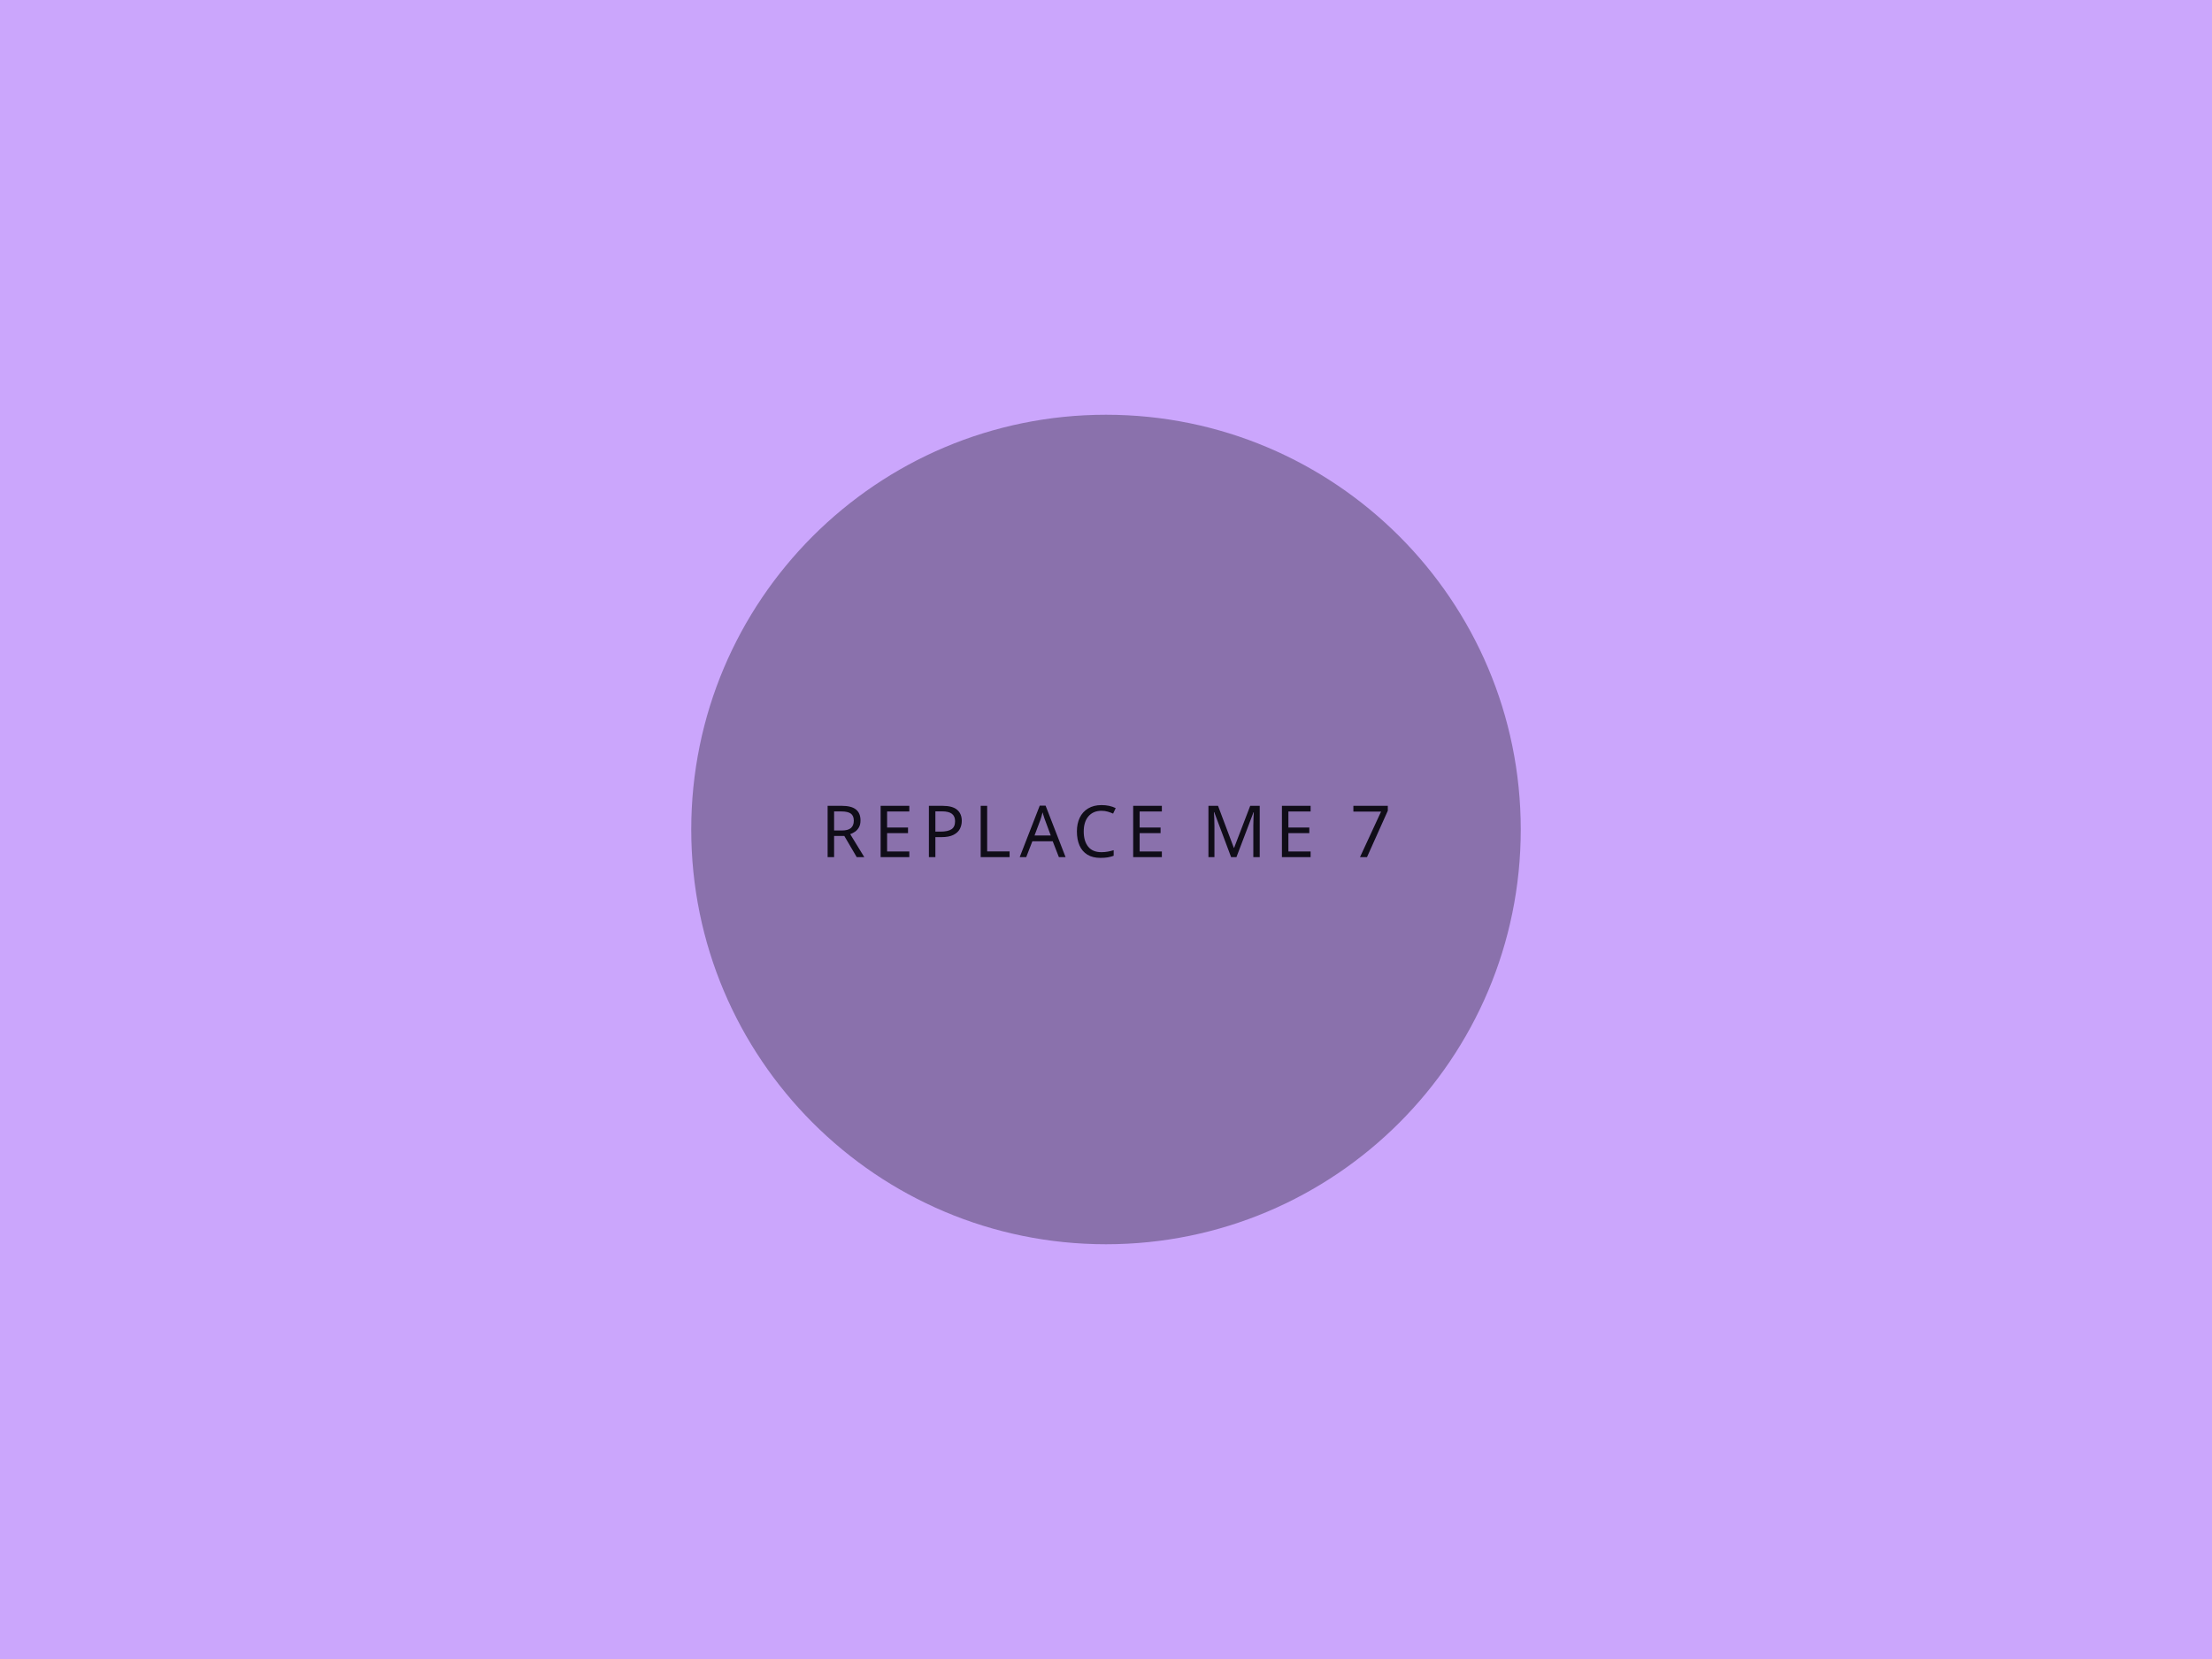
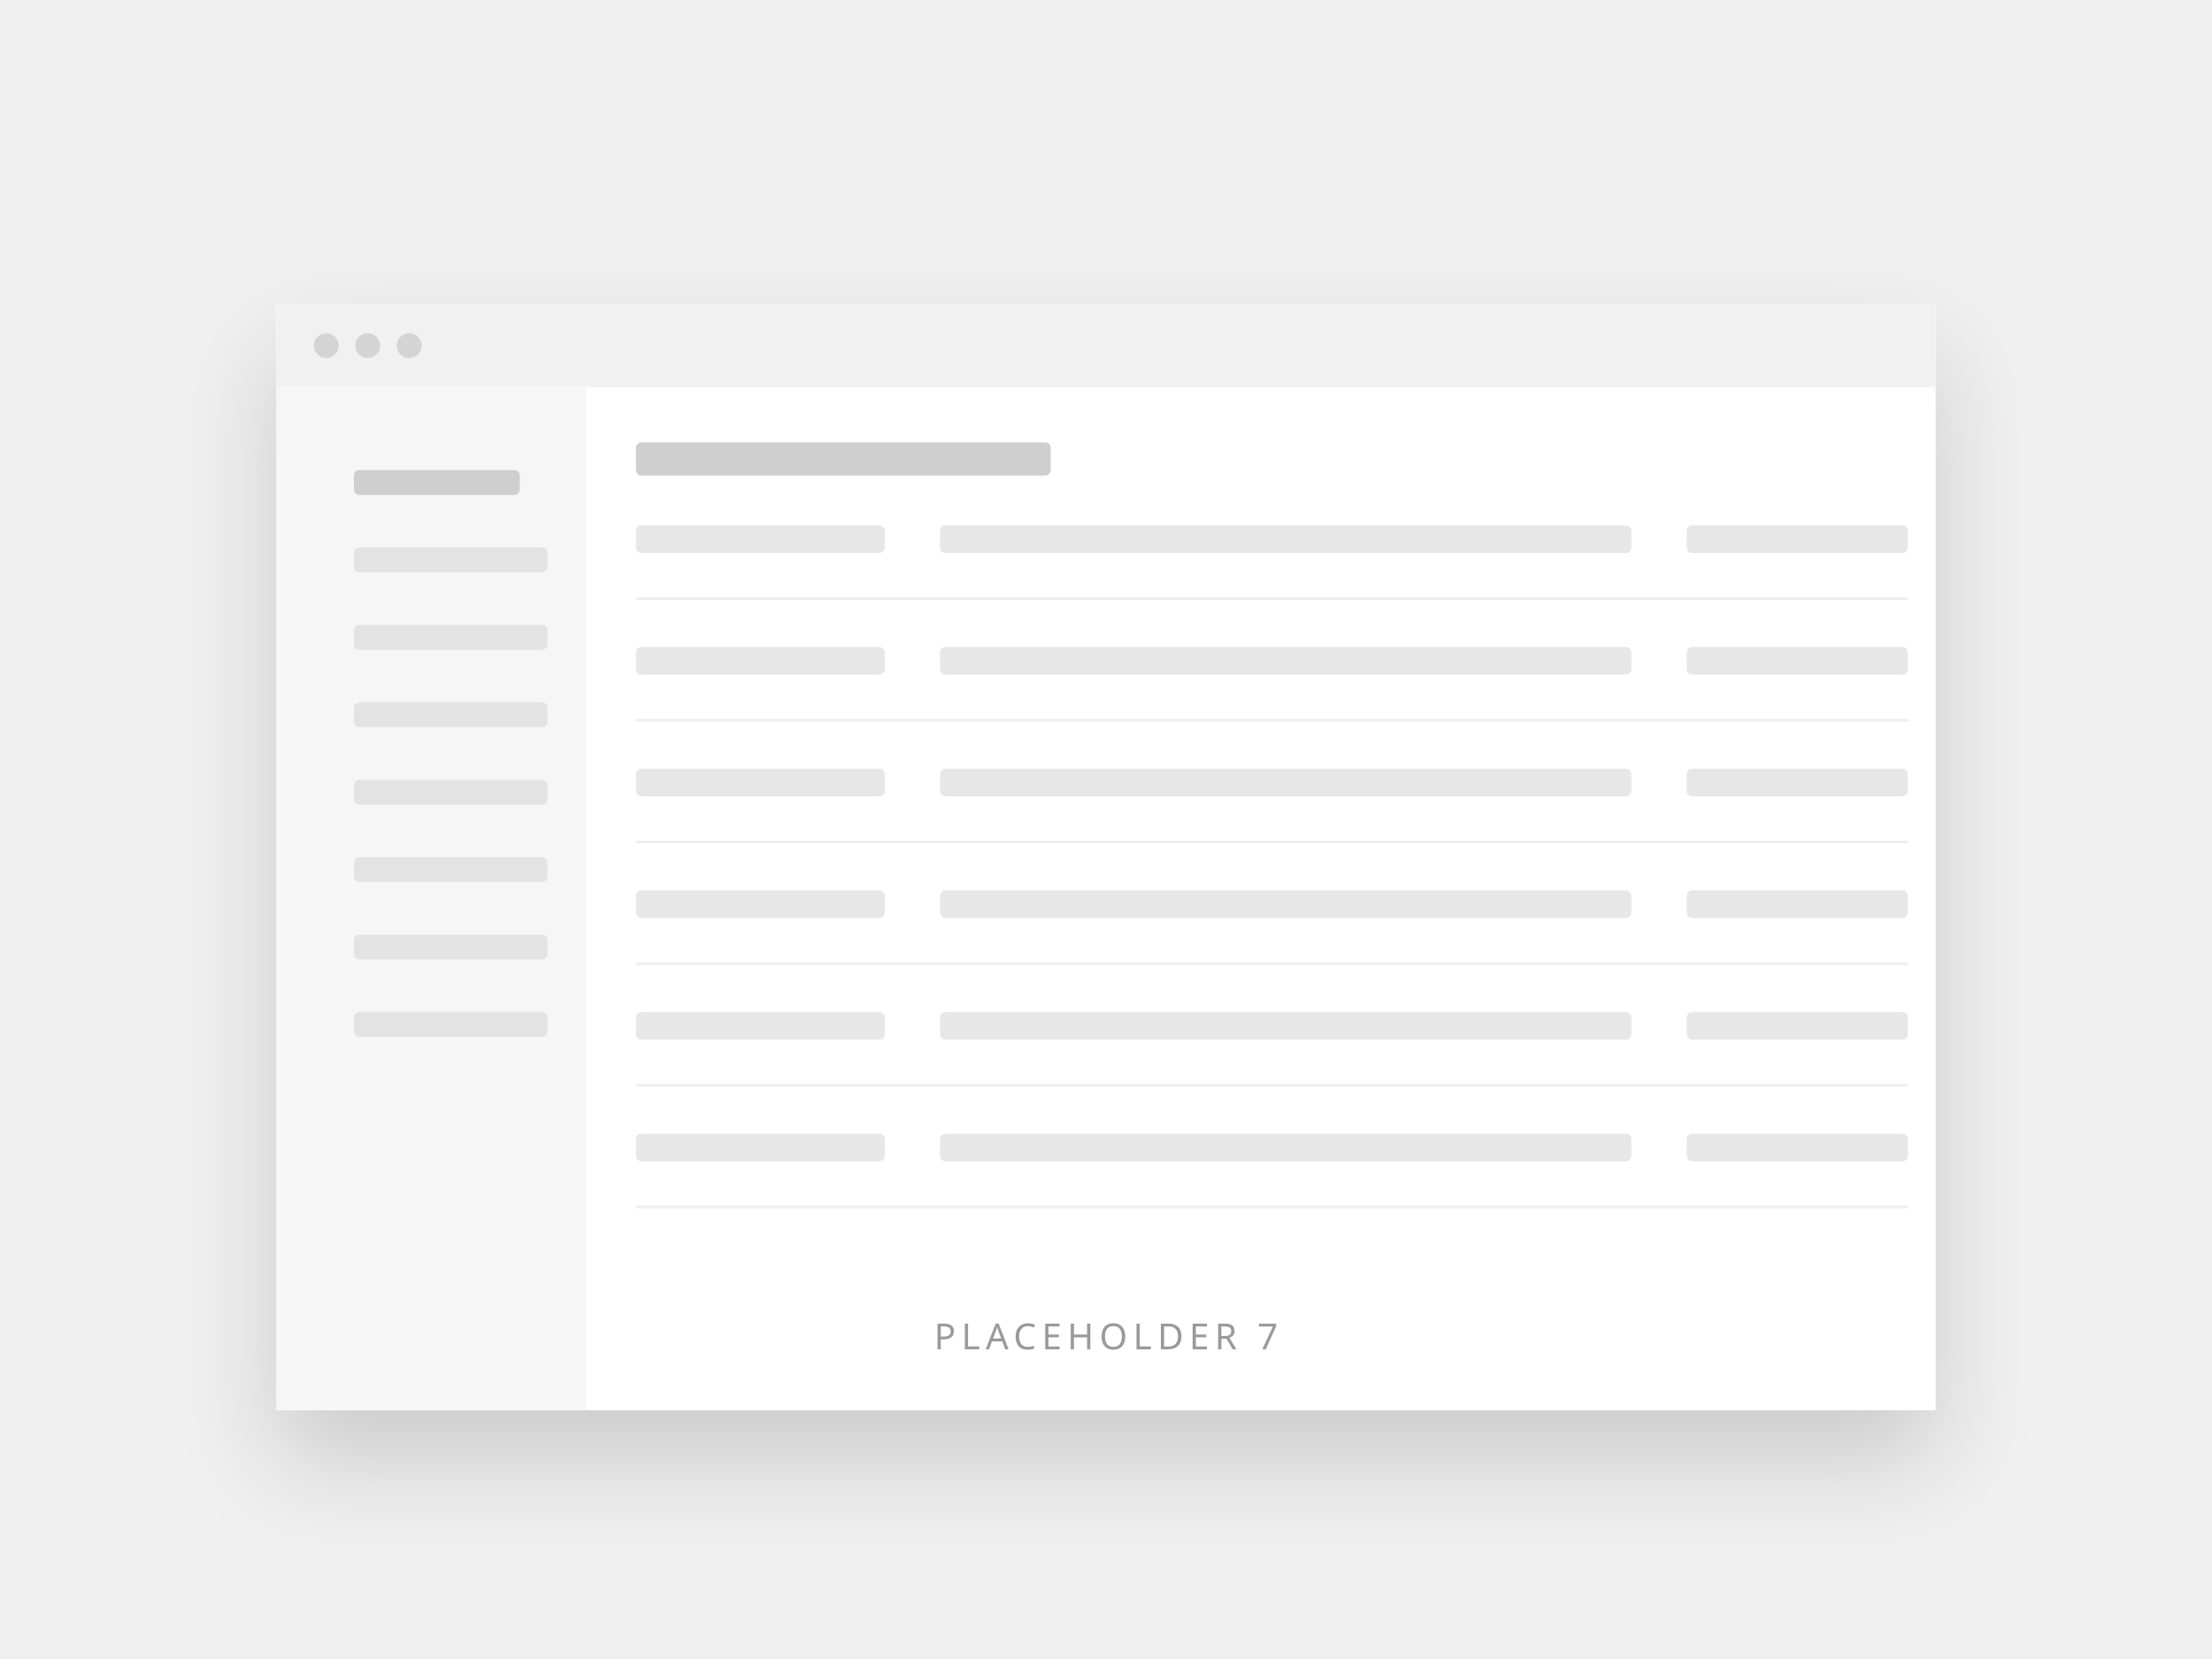
- <svg xmlns="http://www.w3.org/2000/svg" viewBox="0 0 800 600" role="img">
-   <rect width="800" height="600" fill="#cba6fc" />
-   <circle cx="400" cy="300" r="150" fill="#100d18" opacity="0.35" />
-   <text x="400" y="310" font-family="system-ui" font-size="26" fill="#100d18" text-anchor="middle" letter-spacing="3">REPLACE ME 7</text>
+ <svg xmlns="http://www.w3.org/2000/svg" viewBox="0 0 800 600" role="img" aria-label="Placeholder screenshot 7">
+   <defs>
+     <filter id="s" x="-10%" y="-10%" width="120%" height="140%">
+       <feDropShadow dx="0" dy="18" stdDeviation="18" flood-color="#000" flood-opacity="0.16" />
+     </filter>
+   </defs>
+   <g filter="url(#s)">
+     <rect x="100" y="110" width="600" height="400" fill="#ffffff" />
+   </g>
+   <rect x="100" y="110" width="600" height="30" fill="#f1f1f1" />
+   <circle cx="118" cy="125" r="4.5" fill="#d4d4d4" />
+   <circle cx="133" cy="125" r="4.5" fill="#d4d4d4" />
+   <circle cx="148" cy="125" r="4.5" fill="#d4d4d4" />
+   <rect x="100" y="140" width="112" height="370" fill="#f6f6f6" />
+   <rect x="128" y="170" width="60" height="9" rx="2" fill="#cfcfcf" />
+   <rect x="128" y="198" width="70" height="9" rx="2" fill="#e3e3e3" />
+   <rect x="128" y="226" width="70" height="9" rx="2" fill="#e3e3e3" />
+   <rect x="128" y="254" width="70" height="9" rx="2" fill="#e3e3e3" />
+   <rect x="128" y="282" width="70" height="9" rx="2" fill="#e3e3e3" />
+   <rect x="128" y="310" width="70" height="9" rx="2" fill="#e3e3e3" />
+   <rect x="128" y="338" width="70" height="9" rx="2" fill="#e3e3e3" />
+   <rect x="128" y="366" width="70" height="9" rx="2" fill="#e3e3e3" />
+   <rect x="230" y="160" width="150" height="12" rx="2" fill="#cfcfcf" />
+   <rect x="230" y="190" width="90" height="10" rx="2" fill="#e7e7e7" />
+   <rect x="340" y="190" width="250" height="10" rx="2" fill="#e7e7e7" />
+   <rect x="610" y="190" width="80" height="10" rx="2" fill="#e7e7e7" />
+   <rect x="230" y="216" width="460" height="1" fill="#efefef" />
+   <rect x="230" y="234" width="90" height="10" rx="2" fill="#e7e7e7" />
+   <rect x="340" y="234" width="250" height="10" rx="2" fill="#e7e7e7" />
+   <rect x="610" y="234" width="80" height="10" rx="2" fill="#e7e7e7" />
+   <rect x="230" y="260" width="460" height="1" fill="#efefef" />
+   <rect x="230" y="278" width="90" height="10" rx="2" fill="#e7e7e7" />
+   <rect x="340" y="278" width="250" height="10" rx="2" fill="#e7e7e7" />
+   <rect x="610" y="278" width="80" height="10" rx="2" fill="#e7e7e7" />
+   <rect x="230" y="304" width="460" height="1" fill="#efefef" />
+   <rect x="230" y="322" width="90" height="10" rx="2" fill="#e7e7e7" />
+   <rect x="340" y="322" width="250" height="10" rx="2" fill="#e7e7e7" />
+   <rect x="610" y="322" width="80" height="10" rx="2" fill="#e7e7e7" />
+   <rect x="230" y="348" width="460" height="1" fill="#efefef" />
+   <rect x="230" y="366" width="90" height="10" rx="2" fill="#e7e7e7" />
+   <rect x="340" y="366" width="250" height="10" rx="2" fill="#e7e7e7" />
+   <rect x="610" y="366" width="80" height="10" rx="2" fill="#e7e7e7" />
+   <rect x="230" y="392" width="460" height="1" fill="#efefef" />
+   <rect x="230" y="410" width="90" height="10" rx="2" fill="#e7e7e7" />
+   <rect x="340" y="410" width="250" height="10" rx="2" fill="#e7e7e7" />
+   <rect x="610" y="410" width="80" height="10" rx="2" fill="#e7e7e7" />
+   <rect x="230" y="436" width="460" height="1" fill="#efefef" />
+   <text x="400" y="488" font-family="system-ui, sans-serif" font-size="13" fill="#9a9a9a" text-anchor="middle" letter-spacing="2">PLACEHOLDER 7</text>
</svg>
